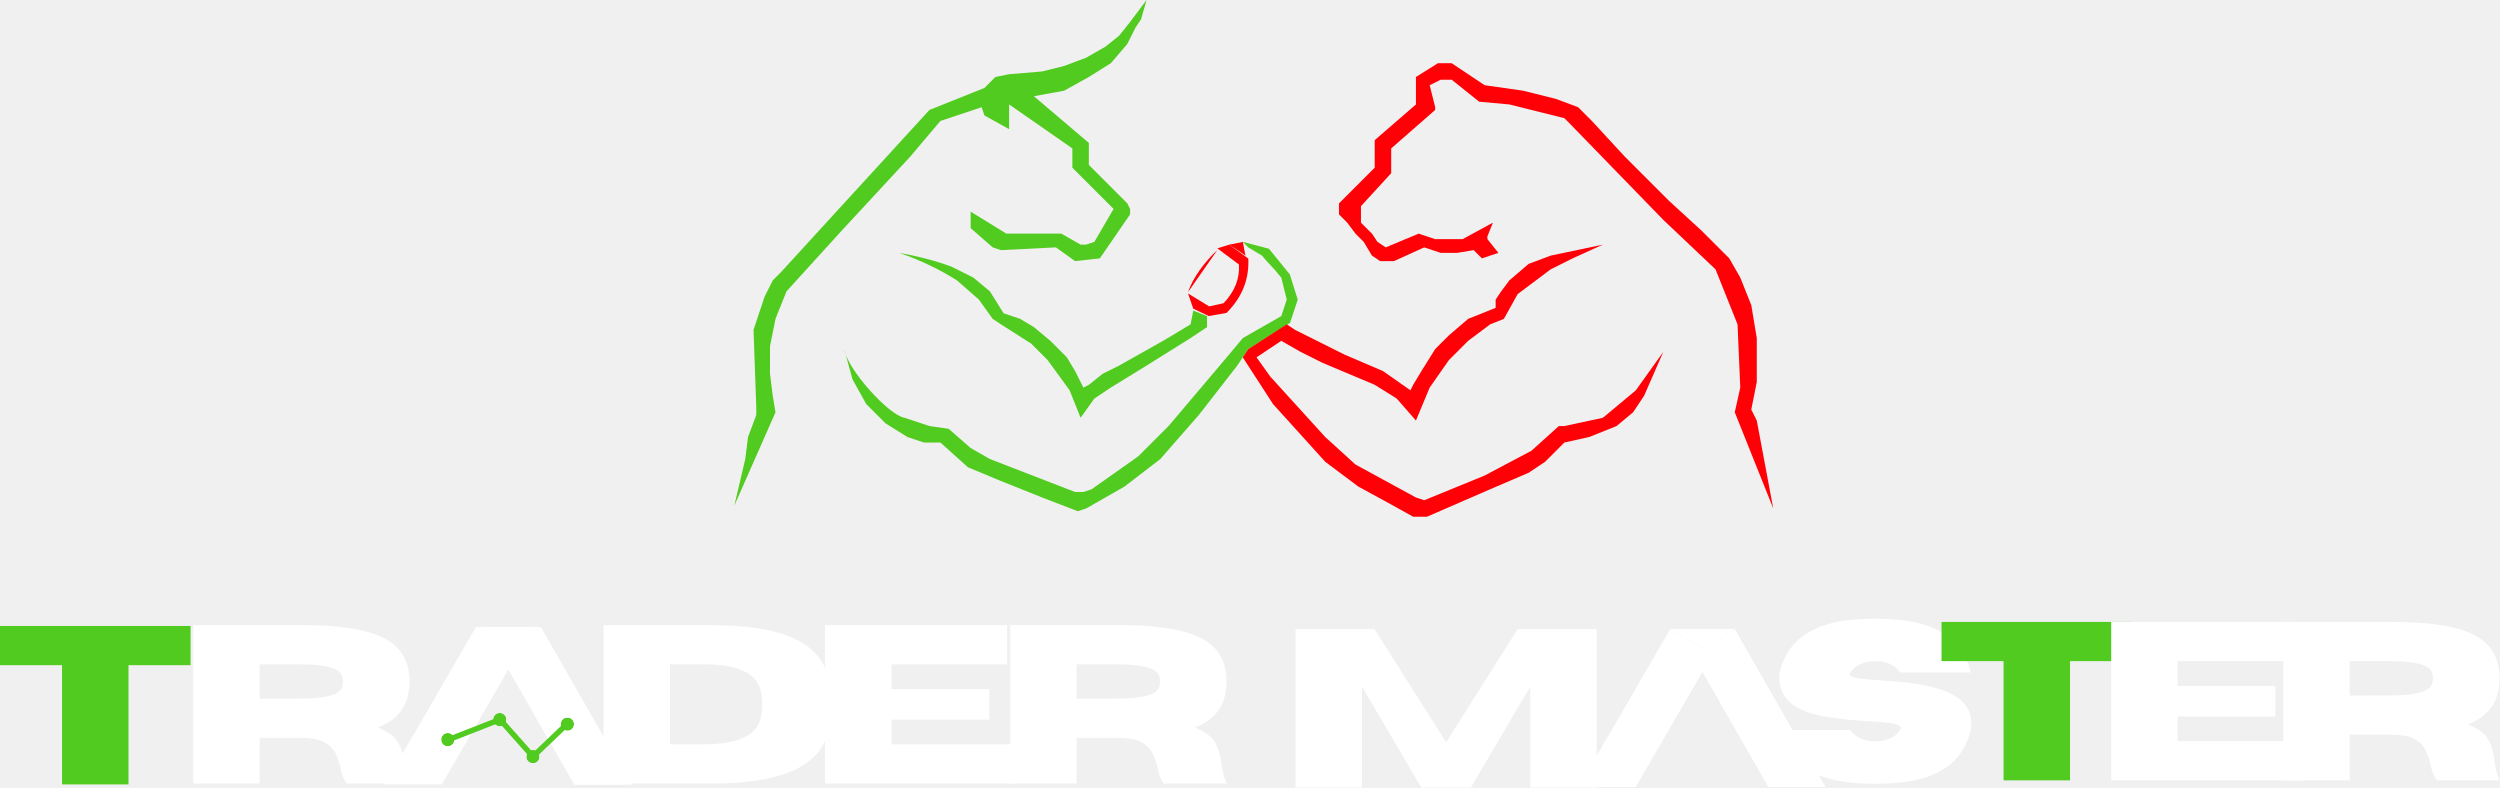
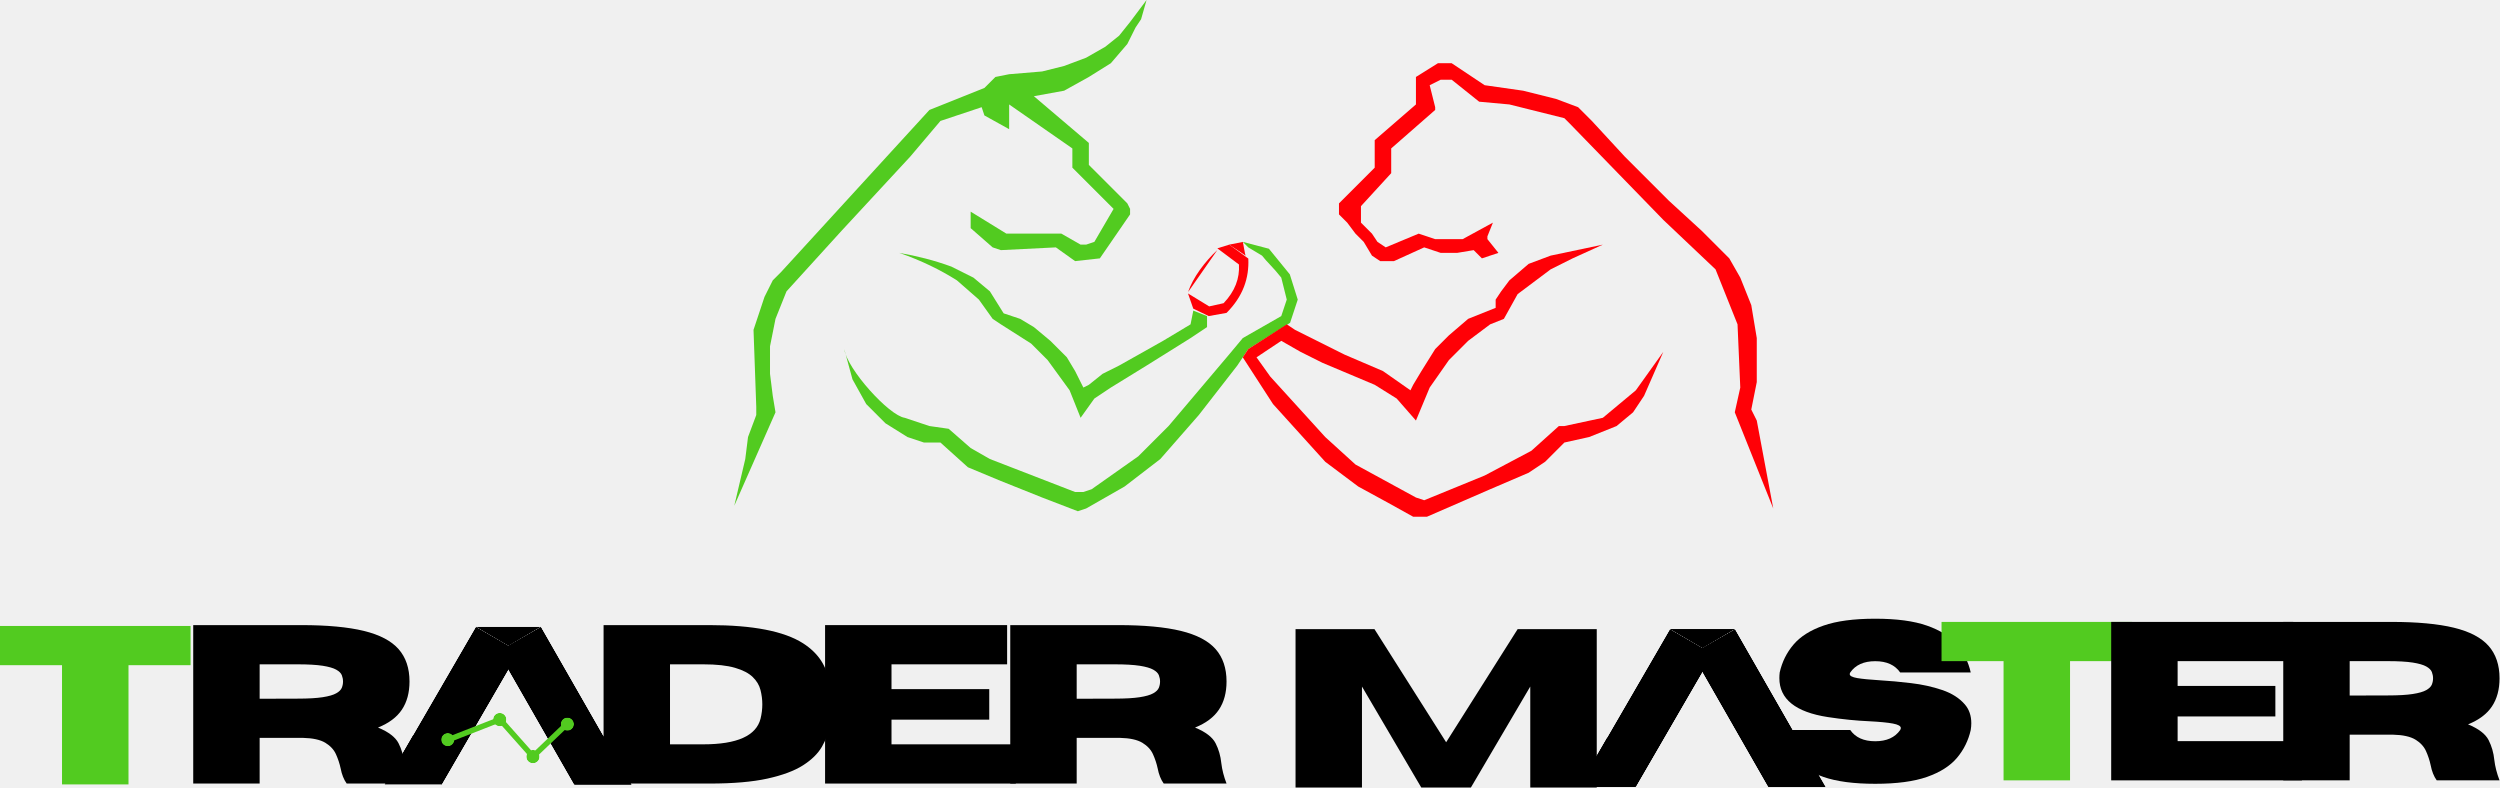
<svg xmlns="http://www.w3.org/2000/svg" width="5053" height="1592" viewBox="0 0 5053 1592" fill="none">
  <path fill-rule="evenodd" clip-rule="evenodd" d="M2484.49 494.498L2523.09 522.597C2524.97 562.031 2512.39 599.061 2479.09 632.409L2443.07 638.854L2411.8 623.775L2401.17 593.114L2444 619.291L2473.13 612.831C2496.06 588.781 2505.88 562.637 2504.18 534.635L2460.47 501.934L2484.49 494.498Z" fill="#FF0006" />
  <path fill-rule="evenodd" clip-rule="evenodd" d="M2517.55 516.79C2517.14 517.072 2512.06 489 2512.06 489L2484.27 494.497C2484.27 494.497 2517.97 516.507 2517.55 516.79Z" fill="#FF0006" />
  <path fill-rule="evenodd" clip-rule="evenodd" d="M2460.5 505.391C2435.73 528.175 2410.75 561.383 2401.47 590.154Z" fill="#FF0006" />
  <path fill-rule="evenodd" clip-rule="evenodd" d="M1706.34 705.556L1723.01 766.667L1750.79 816.667L1789.68 855.556L1834.12 883.334L1867.45 894.445H1900.79L1956.34 944.445L2023.01 972.222L2106.34 1005.56L2178.57 1033.33L2195.23 1027.78L2273.01 983.334L2345.23 927.778L2423.01 838.889L2500.79 738.889L2523.01 705.556L2607.53 652.456L2623.01 605.556L2606.95 554.528L2564.73 502.75L2511.9 488.889L2523.01 500L2550.79 516.667C2561.36 530.361 2573.12 539.978 2589.68 561.111L2600.79 605.556L2589.68 638.889L2511.9 683.333L2484.12 716.667L2361.9 861.111L2300.79 922.222L2206.34 988.889L2189.68 994.445H2173.01L2000.79 927.778L1961.9 905.556L1917.45 866.667L1878.57 861.111L1828.57 844.445C1796.65 839.795 1711.99 745.806 1706.34 705.556Z" fill="#52CB20" />
  <path fill-rule="evenodd" clip-rule="evenodd" d="M1817.45 511.111C1861.88 526.417 1900.22 545.256 1934.12 566.667L1978.56 605.556L2006.34 644.445L2023.01 655.556L2084.12 694.445L2117.45 727.778L2161.9 788.889L2184.12 844.445L2211.9 805.556L2245.23 783.333L2317.45 738.889L2406.34 683.333L2439.68 661.111V638.889L2411.9 627.778L2406.34 655.556L2350.79 688.889L2261.9 738.889L2228.56 755.556L2200.79 777.778L2189.68 783.333L2173.01 750L2156.34 722.222L2123.01 688.889L2089.68 661.111L2061.9 644.445L2028.56 633.333L2000.79 588.889L1967.45 561.111L1923.01 538.889C1888.71 526.289 1853.44 517.378 1817.45 511.111Z" fill="#52CB20" />
  <path fill-rule="evenodd" clip-rule="evenodd" d="M1484.12 1022.22L1567.45 833.333L1561.9 800L1556.34 755.556V700L1567.45 644.444L1589.68 588.889L1700.79 466.667L1839.68 316.667L1900.79 244.444L1984.12 216.667L1989.68 233.333L2039.68 261.111V211.111L2167.45 300V338.889L2250.79 422.222L2211.9 488.889L2195.23 494.444H2184.12L2145.23 472.222H2034.12L1961.9 427.778V461.111L2006.34 500L2023.01 505.556L2134.12 500L2173.01 527.778L2223.01 522.222L2284.12 433.333V422.222L2278.56 411.111L2200.79 333.333V288.889L2089.68 194.444L2150.79 183.333L2200.79 155.556L2245.23 127.778L2278.56 88.889L2295.23 55.556L2306.34 38.889L2317.45 0L2284.12 44.444L2261.9 72.222L2234.12 94.444L2195.23 116.667L2150.79 133.333L2106.34 144.444L2039.68 150L2011.9 155.556L1989.68 177.778L1878.56 222.222L1578.56 550L1561.9 566.667L1545.23 600L1523.01 666.667L1528.56 822.222V838.889L1511.9 883.333L1506.34 927.778L1484.12 1022.22Z" fill="#52CB20" />
  <path fill-rule="evenodd" clip-rule="evenodd" d="M3028.57 511.111L2995.23 522.222L2978.57 505.556L2945.23 511.111H2911.9L2878.57 500L2817.45 527.778H2789.68L2773.01 516.667L2756.34 488.889L2739.68 472.222L2723.01 450L2706.34 433.333V411.111L2778.56 338.889V283.333L2861.9 211.111V155.556L2906.34 127.778H2934.12L3000.79 172.222L3078.57 183.333L3145.23 200L3189.68 216.667L3217.45 244.445L3284.12 316.667L3373.01 405.556L3439.68 466.667L3495.23 522.222L3517.45 561.111L3539.68 616.667L3550.79 683.333V772.222L3539.68 827.778L3550.79 850L3584.12 1027.78L3506.34 833.333L3517.45 783.333L3511.9 655.556L3467.45 544.445L3361.9 444.445L3173.01 250L3161.9 238.889L3050.79 211.111L2989.68 205.556L2934.12 161.111H2911.9L2889.68 172.222L2900.79 216.667V222.222L2811.9 300V350L2750.79 416.667V450L2773.01 472.222L2784.12 488.889L2800.79 500L2867.45 472.222L2900.79 483.333H2956.34L3017.45 450L3006.34 477.778V483.333L3028.57 511.111Z" fill="#FF0006" />
  <path fill-rule="evenodd" clip-rule="evenodd" d="M3239.68 494.444L3134.12 516.667L3089.68 533.333L3050.79 566.667L3034.12 588.889L3023.01 605.556V622.222L2967.45 644.444L2928.57 677.778L2900.79 705.556L2873.01 750L2856.34 777.778L2850.79 788.889L2795.23 750L2717.45 716.667L2617.45 666.667L2600.79 655.556L2523.01 705.556L2511.9 722.222L2573.01 816.667L2678.57 933.333L2745.23 983.333L2806.34 1016.67L2856.34 1044.44H2884.12L3011.9 988.889L3089.68 955.556L3123.01 933.333L3161.9 894.445L3211.9 883.333L3267.45 861.111L3300.79 833.333L3323.01 800L3361.9 711.111L3306.34 788.889L3239.68 844.445L3161.9 861.111H3150.79L3095.23 911.111L3000.79 961.111L2878.57 1011.11L2861.9 1005.56L2739.68 938.889L2678.57 883.333L2567.45 761.111L2539.68 722.222L2589.68 688.889L2628.57 711.111L2673.01 733.333L2778.57 777.778L2823.01 805.556L2861.9 850L2889.68 783.333L2928.57 727.778L2967.45 688.889L3011.9 655.556L3039.68 644.444L3067.45 594.444L3134.12 544.444L3178.57 522.222L3239.68 494.444Z" fill="#FF0006" />
  <path d="M259.726 1585.44H125.348V1344.47H0V1265.19H385.185V1344.47H259.726V1585.44Z" fill="#52CB20" />
-   <path d="M827.699 1583.72H700.729C694.944 1575.71 690.833 1565.43 688.462 1552.94C686.381 1543.3 683.255 1533.84 679.085 1524.58C674.922 1515.26 667.744 1507.51 657.559 1501.31C647.374 1495.15 632.211 1491.83 612.07 1491.36H524.803V1583.72H390.544V1263.47H608.944C661.174 1263.47 703.307 1267.37 735.337 1275.16C767.425 1282.97 790.833 1295.24 805.588 1311.96C820.322 1328.71 827.699 1350.56 827.699 1377.47C827.699 1399.93 822.603 1418.85 812.418 1434.18C802.233 1449.55 786.092 1461.67 764.04 1470.53C785.337 1479.32 799.137 1489.86 805.477 1502.12C811.781 1514.4 815.692 1527.91 817.166 1542.63C818.699 1555.77 822.203 1569.46 827.699 1583.72ZM524.803 1412.31L601.655 1412.08C623.011 1412.08 639.877 1411.12 652.233 1409.19C664.559 1407.28 673.677 1404.64 679.551 1401.31C685.485 1397.93 689.27 1394.2 690.892 1390.08C692.514 1386.01 693.322 1381.81 693.322 1377.47C693.322 1373.16 692.514 1368.91 690.892 1364.74C689.27 1360.57 685.485 1356.84 679.551 1353.51C673.677 1350.22 664.559 1347.58 652.233 1345.64C639.877 1343.74 623.011 1342.75 601.655 1342.75H524.803V1412.31Z" fill="#FFFFFF" />
+   <path d="M827.699 1583.72H700.729C694.944 1575.71 690.833 1565.43 688.462 1552.94C686.381 1543.3 683.255 1533.84 679.085 1524.58C674.922 1515.26 667.744 1507.51 657.559 1501.31C647.374 1495.15 632.211 1491.83 612.07 1491.36H524.803V1583.72H390.544V1263.47H608.944C661.174 1263.47 703.307 1267.37 735.337 1275.16C767.425 1282.97 790.833 1295.24 805.588 1311.96C820.322 1328.71 827.699 1350.56 827.699 1377.47C827.699 1399.93 822.603 1418.85 812.418 1434.18C802.233 1449.55 786.092 1461.67 764.04 1470.53C785.337 1479.32 799.137 1489.86 805.477 1502.12C811.781 1514.4 815.692 1527.91 817.166 1542.63C818.699 1555.77 822.203 1569.46 827.699 1583.72ZM524.803 1412.31L601.655 1412.08C623.011 1412.08 639.877 1411.12 652.233 1409.19C664.559 1407.28 673.677 1404.64 679.551 1401.31C685.485 1397.93 689.27 1394.2 690.892 1390.08C692.514 1386.01 693.322 1381.81 693.322 1377.47C693.322 1373.16 692.514 1368.91 690.892 1364.74C689.27 1360.57 685.485 1356.84 679.551 1353.51C673.677 1350.22 664.559 1347.58 652.233 1345.64C639.877 1343.74 623.011 1342.75 601.655 1342.75H524.803V1412.31Z" fill="black" />
  <mask id="mask0_73_892" style="mask-type:luminance" maskUnits="userSpaceOnUse" x="806" y="1266" width="244" height="321">
    <path d="M961.909 1266.65L1049.06 1317.17L893.16 1586.09L806.005 1535.57L961.909 1266.65Z" fill="white" />
  </mask>
  <g mask="url(#mask0_73_892)">
    <mask id="mask1_73_892" style="mask-type:luminance" maskUnits="userSpaceOnUse" x="806" y="1266" width="244" height="321">
      <path d="M961.909 1266.65L1049.06 1317.17L893.16 1586.09L806.005 1535.57L961.909 1266.65Z" fill="white" />
    </mask>
    <g mask="url(#mask1_73_892)">
-       <path d="M961.909 1266.65L1049.06 1317.17L893.131 1586.15L805.976 1535.6L961.909 1266.65Z" fill="#FFFFFF" />
+       <path d="M961.909 1266.65L1049.06 1317.17L893.131 1586.15L805.976 1535.6L961.909 1266.65Z" fill="black" />
    </g>
  </g>
  <mask id="mask2_73_892" style="mask-type:luminance" maskUnits="userSpaceOnUse" x="1005" y="1266" width="243" height="321">
    <path d="M1005.92 1316.68L1093.36 1266.62L1247.79 1536.38L1160.38 1586.44L1005.92 1316.68Z" fill="white" />
  </mask>
  <g mask="url(#mask2_73_892)">
    <mask id="mask3_73_892" style="mask-type:luminance" maskUnits="userSpaceOnUse" x="1005" y="1266" width="243" height="321">
      <path d="M1005.92 1316.68L1093.36 1266.62L1247.79 1536.38L1160.38 1586.44L1005.92 1316.68Z" fill="white" />
    </mask>
    <g mask="url(#mask3_73_892)">
-       <path d="M1005.92 1316.68L1093.36 1266.62L1247.82 1536.44L1160.4 1586.5L1005.92 1316.68Z" fill="#FFFFFF" />
+       <path d="M1005.92 1316.68L1093.36 1266.62L1247.82 1536.44L1160.4 1586.5L1005.92 1316.68Z" fill="black" />
    </g>
  </g>
  <mask id="mask4_73_892" style="mask-type:luminance" maskUnits="userSpaceOnUse" x="960" y="1266" width="135" height="40">
    <path d="M1027.51 1305.51L1094.06 1266.65H960.953L1027.51 1305.51Z" fill="white" />
  </mask>
  <g mask="url(#mask4_73_892)">
    <mask id="mask5_73_892" style="mask-type:luminance" maskUnits="userSpaceOnUse" x="960" y="1266" width="135" height="40">
      <path d="M1027.51 1305.51L1094.06 1266.65H960.953L1027.51 1305.51Z" fill="white" />
    </mask>
    <g mask="url(#mask5_73_892)">
-       <path d="M1094.12 1266.65H960.953V1305.51H1094.12V1266.65Z" fill="#FFFFFF" />
+       <path d="M1094.12 1266.65H960.953V1305.51H1094.12V1266.65Z" fill="black" />
    </g>
  </g>
  <mask id="mask6_73_892" style="mask-type:luminance" maskUnits="userSpaceOnUse" x="776" y="1485" width="118" height="102">
    <path d="M835.287 1485.08L893.738 1586.09H776.812L835.287 1485.08Z" fill="white" />
  </mask>
  <g mask="url(#mask6_73_892)">
    <mask id="mask7_73_892" style="mask-type:luminance" maskUnits="userSpaceOnUse" x="776" y="1485" width="118" height="102">
      <path d="M835.287 1485.08L893.738 1586.09H776.812L835.287 1485.08Z" fill="white" />
    </mask>
    <g mask="url(#mask7_73_892)">
-       <path d="M893.598 1485.08H776.812V1586.09H893.598V1485.08Z" fill="#FFFFFF" />
+       <path d="M893.598 1485.08H776.812V1586.09H893.598V1485.08Z" fill="black" />
    </g>
  </g>
  <mask id="mask8_73_892" style="mask-type:luminance" maskUnits="userSpaceOnUse" x="1160" y="1485" width="118" height="102">
    <path d="M1218.65 1485.45L1277.1 1586.47H1160.21L1218.65 1485.45Z" fill="white" />
  </mask>
  <g mask="url(#mask8_73_892)">
    <mask id="mask9_73_892" style="mask-type:luminance" maskUnits="userSpaceOnUse" x="1160" y="1485" width="118" height="102">
      <path d="M1218.65 1485.45L1277.1 1586.47H1160.21L1218.65 1485.45Z" fill="white" />
    </mask>
    <g mask="url(#mask9_73_892)">
-       <path d="M1276.96 1485.45H1160.21V1586.47H1276.96V1485.45Z" fill="#FFFFFF" />
+       <path d="M1276.96 1485.45H1160.21V1586.47H1276.96V1485.45Z" fill="black" />
    </g>
  </g>
  <mask id="mask10_73_892" style="mask-type:luminance" maskUnits="userSpaceOnUse" x="891" y="1481" width="28" height="28">
    <path d="M905.049 1481.52C897.59 1481.52 891.567 1487.57 891.567 1495C891.567 1502.47 897.59 1508.49 905.049 1508.49C912.486 1508.49 918.538 1502.47 918.538 1495C918.538 1487.57 912.486 1481.52 905.049 1481.52Z" fill="white" />
  </mask>
  <g mask="url(#mask10_73_892)">
    <mask id="mask11_73_892" style="mask-type:luminance" maskUnits="userSpaceOnUse" x="891" y="1481" width="28" height="28">
      <path d="M905.049 1481.52C897.59 1481.52 891.567 1487.57 891.567 1495C891.567 1502.47 897.59 1508.49 905.049 1508.49C912.486 1508.49 918.538 1502.47 918.538 1495C918.538 1487.57 912.486 1481.52 905.049 1481.52Z" fill="white" />
    </mask>
    <g mask="url(#mask11_73_892)">
      <path d="M918.538 1481.52H891.567V1508.49H918.538V1481.52Z" fill="#52CB20" />
    </g>
  </g>
  <path d="M906.556 1495L1010.12 1454.44" stroke="#52CB20" stroke-width="11.111" />
  <mask id="mask12_73_892" style="mask-type:luminance" maskUnits="userSpaceOnUse" x="996" y="1440" width="28" height="28">
    <path d="M1010.12 1440.98C1002.68 1440.98 996.635 1447 996.635 1454.47C996.635 1461.9 1002.68 1467.95 1010.12 1467.95C1017.58 1467.95 1023.6 1461.9 1023.6 1454.47C1023.6 1447 1017.58 1440.98 1010.12 1440.98Z" fill="white" />
  </mask>
  <g mask="url(#mask12_73_892)">
    <mask id="mask13_73_892" style="mask-type:luminance" maskUnits="userSpaceOnUse" x="996" y="1440" width="28" height="28">
      <path d="M1010.12 1440.98C1002.68 1440.98 996.635 1447 996.635 1454.47C996.635 1461.9 1002.68 1467.95 1010.12 1467.95C1017.58 1467.95 1023.6 1461.9 1023.6 1454.47C1023.6 1447 1017.58 1440.98 1010.12 1440.98Z" fill="white" />
    </mask>
    <g mask="url(#mask13_73_892)">
      <path d="M1023.61 1440.98H996.635V1467.95H1023.61V1440.98Z" fill="#52CB20" />
    </g>
  </g>
  <path d="M1069.67 1520.76L1013.35 1457.33" stroke="#52CB20" stroke-width="11.111" />
  <mask id="mask14_73_892" style="mask-type:luminance" maskUnits="userSpaceOnUse" x="1063" y="1515" width="28" height="28">
    <path d="M1077.19 1515.78C1069.75 1515.78 1063.7 1521.82 1063.7 1529.26C1063.7 1536.73 1069.75 1542.75 1077.19 1542.75C1084.65 1542.75 1090.67 1536.73 1090.67 1529.26C1090.67 1521.82 1084.65 1515.78 1077.19 1515.78Z" fill="white" />
  </mask>
  <g mask="url(#mask14_73_892)">
    <mask id="mask15_73_892" style="mask-type:luminance" maskUnits="userSpaceOnUse" x="1063" y="1515" width="28" height="28">
      <path d="M1077.19 1515.78C1069.75 1515.78 1063.7 1521.82 1063.7 1529.26C1063.7 1536.73 1069.75 1542.75 1077.19 1542.75C1084.65 1542.75 1090.67 1536.73 1090.67 1529.26C1090.67 1521.82 1084.65 1515.78 1077.19 1515.78Z" fill="white" />
    </mask>
    <g mask="url(#mask15_73_892)">
      <path d="M1090.67 1515.78H1063.7V1542.75H1090.67V1515.78Z" fill="#52CB20" />
    </g>
  </g>
  <path d="M1077.04 1529.29L1141.31 1467.92" stroke="#52CB20" stroke-width="11.111" />
  <mask id="mask16_73_892" style="mask-type:luminance" maskUnits="userSpaceOnUse" x="1133" y="1450" width="28" height="28">
    <path d="M1146.72 1450.18C1139.25 1450.18 1133.23 1456.23 1133.23 1463.67C1133.23 1471.14 1139.25 1477.15 1146.72 1477.15C1154.15 1477.15 1160.2 1471.14 1160.2 1463.67C1160.2 1456.23 1154.15 1450.18 1146.72 1450.18Z" fill="white" />
  </mask>
  <g mask="url(#mask16_73_892)">
    <mask id="mask17_73_892" style="mask-type:luminance" maskUnits="userSpaceOnUse" x="1133" y="1450" width="28" height="28">
      <path d="M1146.72 1450.18C1139.25 1450.18 1133.23 1456.23 1133.23 1463.67C1133.23 1471.14 1139.25 1477.15 1146.72 1477.15C1154.15 1477.15 1160.2 1471.14 1160.2 1463.67C1160.2 1456.23 1154.15 1450.18 1146.72 1450.18Z" fill="white" />
    </mask>
    <g mask="url(#mask17_73_892)">
      <path d="M1160.2 1450.18H1133.23V1477.15H1160.2V1450.18Z" fill="#52CB20" />
    </g>
  </g>
-   <path d="M3227.35 1591.79H3092.97V1387.63L2972.95 1591.79H2872.72L2752.81 1387.63V1591.79H2618.55V1271.54H2778.04L2922.95 1500.24L3067.51 1271.54H3227.35V1591.79Z" fill="#FFFFFF" />
+   <path d="M3227.35 1591.79H3092.97V1387.63L2972.95 1591.79H2872.72L2752.81 1387.63V1591.79H2618.55V1271.54H2778.04L2922.95 1500.24L3067.51 1271.54H3227.35V1591.79Z" fill="black" />
  <mask id="mask18_73_892" style="mask-type:luminance" maskUnits="userSpaceOnUse" x="3219" y="1271" width="244" height="320">
    <path d="M3375.37 1271.39L3462.52 1321.91L3306.61 1590.84L3219.46 1540.31L3375.37 1271.39Z" fill="white" />
  </mask>
  <g mask="url(#mask18_73_892)">
    <mask id="mask19_73_892" style="mask-type:luminance" maskUnits="userSpaceOnUse" x="3219" y="1271" width="244" height="320">
      <path d="M3375.37 1271.39L3462.52 1321.91L3306.61 1590.84L3219.46 1540.31L3375.37 1271.39Z" fill="white" />
    </mask>
    <g mask="url(#mask19_73_892)">
-       <path d="M3375.37 1271.39L3462.52 1321.91L3306.58 1590.9L3219.43 1540.34L3375.37 1271.39Z" fill="#FFFFFF" />
+       <path d="M3375.37 1271.39L3462.52 1321.91L3306.58 1590.9L3219.43 1540.34L3375.37 1271.39Z" fill="black" />
    </g>
  </g>
  <mask id="mask20_73_892" style="mask-type:luminance" maskUnits="userSpaceOnUse" x="3419" y="1271" width="243" height="321">
    <path d="M3419.4 1321.42L3506.82 1271.37L3661.27 1541.13L3573.83 1591.19L3419.4 1321.42Z" fill="white" />
  </mask>
  <g mask="url(#mask20_73_892)">
    <mask id="mask21_73_892" style="mask-type:luminance" maskUnits="userSpaceOnUse" x="3419" y="1271" width="243" height="321">
      <path d="M3419.4 1321.42L3506.82 1271.37L3661.27 1541.13L3573.83 1591.19L3419.4 1321.42Z" fill="white" />
    </mask>
    <g mask="url(#mask21_73_892)">
-       <path d="M3419.4 1321.42L3506.82 1271.37L3661.27 1541.19L3573.86 1591.24L3419.4 1321.42Z" fill="#FFFFFF" />
+       <path d="M3419.4 1321.42L3506.82 1271.37L3661.27 1541.19L3573.86 1591.24L3419.4 1321.42Z" fill="black" />
    </g>
  </g>
  <mask id="mask22_73_892" style="mask-type:luminance" maskUnits="userSpaceOnUse" x="3374" y="1271" width="134" height="40">
    <path d="M3440.96 1310.25L3507.51 1271.39H3374.41L3440.96 1310.25Z" fill="white" />
  </mask>
  <g mask="url(#mask22_73_892)">
    <mask id="mask23_73_892" style="mask-type:luminance" maskUnits="userSpaceOnUse" x="3374" y="1271" width="134" height="40">
      <path d="M3440.96 1310.25L3507.51 1271.39H3374.41L3440.96 1310.25Z" fill="white" />
    </mask>
    <g mask="url(#mask23_73_892)">
-       <path d="M3507.6 1271.39H3374.41V1310.25H3507.6V1271.39Z" fill="#FFFFFF" />
+       <path d="M3507.6 1271.39H3374.41V1310.25H3507.6V1271.39Z" fill="black" />
    </g>
  </g>
  <mask id="mask24_73_892" style="mask-type:luminance" maskUnits="userSpaceOnUse" x="3190" y="1489" width="118" height="102">
    <path d="M3248.74 1489.82L3307.19 1590.84H3190.29L3248.74 1489.82Z" fill="white" />
  </mask>
  <g mask="url(#mask24_73_892)">
    <mask id="mask25_73_892" style="mask-type:luminance" maskUnits="userSpaceOnUse" x="3190" y="1489" width="118" height="102">
      <path d="M3248.74 1489.82L3307.19 1590.84H3190.29L3248.74 1489.82Z" fill="white" />
    </mask>
    <g mask="url(#mask25_73_892)">
-       <path d="M3307.08 1489.82H3190.29V1590.84H3307.08V1489.82Z" fill="#FFFFFF" />
+       <path d="M3307.08 1489.82H3190.29V1590.84H3307.08V1489.82Z" fill="black" />
    </g>
  </g>
  <mask id="mask26_73_892" style="mask-type:luminance" maskUnits="userSpaceOnUse" x="3573" y="1490" width="118" height="102">
    <path d="M3632.11 1490.2L3690.55 1591.22H3573.66L3632.11 1490.2Z" fill="white" />
  </mask>
  <g mask="url(#mask26_73_892)">
    <mask id="mask27_73_892" style="mask-type:luminance" maskUnits="userSpaceOnUse" x="3573" y="1490" width="118" height="102">
      <path d="M3632.11 1490.2L3690.55 1591.22H3573.66L3632.11 1490.2Z" fill="white" />
    </mask>
    <g mask="url(#mask27_73_892)">
-       <path d="M3690.44 1490.2H3573.66V1591.22H3690.44V1490.2Z" fill="#FFFFFF" />
+       <path d="M3690.44 1490.2H3573.66V1591.22H3690.44V1490.2Z" fill="black" />
    </g>
  </g>
-   <path d="M1434.19 1583.72H1219.95V1263.47H1434.19C1521.75 1263.47 1584.77 1275.74 1623.2 1300.27C1654.12 1320.12 1671.75 1347.03 1676.09 1381.06C1678 1395.82 1678.98 1410 1678.98 1423.66C1678.98 1437.26 1678.06 1451.43 1676.21 1466.25C1674.35 1481.06 1669.38 1495.41 1661.27 1509.3C1653.23 1523.19 1640.47 1535.74 1622.96 1546.91C1605.52 1558.03 1581.58 1566.94 1551.21 1573.66C1520.79 1580.37 1481.79 1583.72 1434.19 1583.72ZM1421.46 1504.44C1489.75 1504.44 1528.32 1487.2 1537.2 1452.7C1539.58 1443.07 1540.79 1433.37 1540.79 1423.66C1540.79 1413.87 1539.55 1404.18 1537.09 1394.6C1534.68 1384.97 1529.47 1376.26 1521.46 1368.45C1513.5 1360.66 1501.58 1354.44 1485.69 1349.81C1469.78 1345.12 1448.37 1342.75 1421.46 1342.75H1354.21V1504.44H1421.46Z" fill="#FFFFFF" />
-   <path d="M2053.18 1583.72H1667.65V1263.47H2035.59V1342.75H1801.91V1392.86H1999.48V1454.55H1801.91V1504.44H2053.18V1583.72Z" fill="#FFFFFF" />
-   <path d="M2479.08 1583.72H2352.11C2346.33 1575.71 2342.22 1565.43 2339.85 1552.94C2337.77 1543.3 2334.64 1533.84 2330.47 1524.58C2326.31 1515.26 2319.13 1507.51 2308.94 1501.31C2298.76 1495.15 2283.6 1491.83 2263.45 1491.36H2176.19V1583.72H2041.93V1263.47H2260.33C2312.56 1263.47 2354.69 1267.37 2386.72 1275.16C2418.81 1282.97 2442.22 1295.24 2456.97 1311.96C2471.71 1328.71 2479.08 1350.56 2479.08 1377.47C2479.08 1399.93 2473.99 1418.85 2463.8 1434.18C2453.62 1449.55 2437.48 1461.67 2415.42 1470.53C2436.72 1479.32 2450.52 1489.86 2456.86 1502.12C2463.17 1514.4 2467.08 1527.91 2468.55 1542.63C2470.08 1555.77 2473.59 1569.46 2479.08 1583.72ZM2176.19 1412.31L2253.04 1412.08C2274.4 1412.08 2291.26 1411.12 2303.62 1409.19C2315.94 1407.28 2325.06 1404.64 2330.94 1401.31C2336.87 1397.93 2340.65 1394.2 2342.28 1390.08C2343.9 1386.01 2344.71 1381.81 2344.71 1377.47C2344.71 1373.16 2343.9 1368.91 2342.28 1364.74C2340.65 1360.57 2336.87 1356.84 2330.94 1353.51C2325.06 1350.22 2315.94 1347.58 2303.62 1345.64C2291.26 1343.74 2274.4 1342.75 2253.04 1342.75H2176.19V1412.31Z" fill="#FFFFFF" />
-   <path d="M3790.18 1584.21C3746.9 1584.21 3711.98 1579.57 3685.44 1570.31C3658.97 1561 3638.83 1548.18 3625.03 1531.89C3611.19 1515.54 3601.91 1496.76 3597.13 1475.53H3739.72C3750.29 1490.66 3767.09 1498.21 3790.18 1498.21C3813.25 1498.21 3830.06 1490.66 3840.65 1475.53C3841.49 1473.99 3841.92 1472.63 3841.92 1471.47C3841.92 1467.48 3836.6 1464.47 3825.95 1462.44C3815.36 1460.44 3799.5 1458.91 3778.38 1457.82C3751.76 1456.66 3723.78 1453.85 3694.47 1449.36C3629.1 1439.27 3596.44 1412.99 3596.44 1370.55C3596.44 1367.02 3596.67 1363.22 3597.13 1359.2C3601.91 1337.91 3611.19 1319.13 3625.03 1302.84C3638.83 1286.58 3658.97 1273.79 3685.44 1264.53C3711.98 1255.21 3746.9 1250.53 3790.18 1250.53C3833.47 1250.53 3868.34 1255.21 3894.82 1264.53C3921.35 1273.79 3941.52 1286.58 3955.35 1302.84C3969.15 1319.13 3978.44 1337.91 3983.24 1359.2H3840.65C3830.06 1344.02 3813.25 1336.4 3790.18 1336.4C3767.09 1336.4 3750.29 1344.02 3739.72 1359.2C3739.03 1360.44 3738.68 1361.58 3738.68 1362.56C3738.68 1366.12 3743.78 1368.78 3753.96 1370.55C3764.15 1372.25 3779.13 1373.73 3798.98 1374.95C3818.89 1376.1 3840.07 1378.04 3862.52 1380.73C3884.98 1383.36 3905.95 1387.99 3925.49 1394.62C3945.08 1401.27 3960.38 1411.03 3971.44 1423.9C3980.06 1433.94 3984.4 1446.59 3984.4 1461.87C3984.4 1466.21 3984 1470.75 3983.24 1475.53C3978.44 1496.76 3969.15 1515.54 3955.35 1531.89C3941.52 1548.18 3921.35 1561 3894.82 1570.31C3868.34 1579.57 3833.47 1584.21 3790.18 1584.21Z" fill="#FFFFFF" />
+   <path d="M1434.19 1583.72H1219.95V1263.47H1434.19C1521.75 1263.47 1584.77 1275.74 1623.2 1300.27C1654.12 1320.12 1671.75 1347.03 1676.09 1381.06C1678 1395.82 1678.98 1410 1678.98 1423.66C1678.98 1437.26 1678.06 1451.43 1676.21 1466.25C1674.35 1481.06 1669.38 1495.41 1661.27 1509.3C1653.23 1523.19 1640.47 1535.74 1622.96 1546.91C1605.52 1558.03 1581.58 1566.94 1551.21 1573.66C1520.79 1580.37 1481.79 1583.72 1434.19 1583.72ZM1421.46 1504.44C1489.75 1504.44 1528.32 1487.2 1537.2 1452.7C1539.58 1443.07 1540.79 1433.37 1540.79 1423.66C1540.79 1413.87 1539.55 1404.18 1537.09 1394.6C1534.68 1384.97 1529.47 1376.26 1521.46 1368.45C1513.5 1360.66 1501.58 1354.44 1485.69 1349.81C1469.78 1345.12 1448.37 1342.75 1421.46 1342.75H1354.21V1504.44H1421.46Z" fill="black" />
+   <path d="M2053.18 1583.72H1667.65V1263.47H2035.59V1342.75H1801.91V1392.86H1999.48V1454.55H1801.91V1504.44H2053.18V1583.72Z" fill="black" />
+   <path d="M2479.08 1583.72H2352.11C2346.33 1575.71 2342.22 1565.43 2339.85 1552.94C2337.77 1543.3 2334.64 1533.84 2330.47 1524.58C2326.31 1515.26 2319.13 1507.51 2308.94 1501.31C2298.76 1495.15 2283.6 1491.83 2263.45 1491.36H2176.19V1583.72H2041.93V1263.47H2260.33C2312.56 1263.47 2354.69 1267.37 2386.72 1275.16C2418.81 1282.97 2442.22 1295.24 2456.97 1311.96C2471.71 1328.71 2479.08 1350.56 2479.08 1377.47C2479.08 1399.93 2473.99 1418.85 2463.8 1434.18C2453.62 1449.55 2437.48 1461.67 2415.42 1470.53C2436.72 1479.32 2450.52 1489.86 2456.86 1502.12C2463.17 1514.4 2467.08 1527.91 2468.55 1542.63C2470.08 1555.77 2473.59 1569.46 2479.08 1583.72ZM2176.19 1412.31L2253.04 1412.08C2274.4 1412.08 2291.26 1411.12 2303.62 1409.19C2315.94 1407.28 2325.06 1404.64 2330.94 1401.31C2336.87 1397.93 2340.65 1394.2 2342.28 1390.08C2343.9 1386.01 2344.71 1381.81 2344.71 1377.47C2344.71 1373.16 2343.9 1368.91 2342.28 1364.74C2340.65 1360.57 2336.87 1356.84 2330.94 1353.51C2325.06 1350.22 2315.94 1347.58 2303.62 1345.64C2291.26 1343.74 2274.4 1342.75 2253.04 1342.75H2176.19V1412.31Z" fill="black" />
+   <path d="M3790.18 1584.21C3746.9 1584.21 3711.98 1579.57 3685.44 1570.31C3658.97 1561 3638.83 1548.18 3625.03 1531.89C3611.19 1515.54 3601.91 1496.76 3597.13 1475.53H3739.72C3750.29 1490.66 3767.09 1498.21 3790.18 1498.21C3813.25 1498.21 3830.06 1490.66 3840.65 1475.53C3841.49 1473.99 3841.92 1472.63 3841.92 1471.47C3841.92 1467.48 3836.6 1464.47 3825.95 1462.44C3815.36 1460.44 3799.5 1458.91 3778.38 1457.82C3751.76 1456.66 3723.78 1453.85 3694.47 1449.36C3629.1 1439.27 3596.44 1412.99 3596.44 1370.55C3596.44 1367.02 3596.67 1363.22 3597.13 1359.2C3601.91 1337.91 3611.19 1319.13 3625.03 1302.84C3638.83 1286.58 3658.97 1273.79 3685.44 1264.53C3711.98 1255.21 3746.9 1250.53 3790.18 1250.53C3833.47 1250.53 3868.34 1255.21 3894.82 1264.53C3921.35 1273.79 3941.52 1286.58 3955.35 1302.84C3969.15 1319.13 3978.44 1337.91 3983.24 1359.2H3840.65C3830.06 1344.02 3813.25 1336.4 3790.18 1336.4C3767.09 1336.4 3750.29 1344.02 3739.72 1359.2C3739.03 1360.44 3738.68 1361.58 3738.68 1362.56C3738.68 1366.12 3743.78 1368.78 3753.96 1370.55C3764.15 1372.25 3779.13 1373.73 3798.98 1374.95C3818.89 1376.1 3840.07 1378.04 3862.52 1380.73C3884.98 1383.36 3905.95 1387.99 3925.49 1394.62C3945.08 1401.27 3960.38 1411.03 3971.44 1423.9C3980.06 1433.94 3984.4 1446.59 3984.4 1461.87C3984.4 1466.21 3984 1470.75 3983.24 1475.53C3978.44 1496.76 3969.15 1515.54 3955.35 1531.89C3941.52 1548.18 3921.35 1561 3894.82 1570.31C3868.34 1579.57 3833.47 1584.21 3790.18 1584.21Z" fill="black" />
  <path d="M4183.97 1577.26H4049.59V1336.29H3924.24V1257.01H4309.43V1336.29H4183.97V1577.26Z" fill="#52CB20" />
-   <path d="M4652.69 1577.26H4267.15V1257.01H4635.1V1336.29H4401.41V1386.4H4598.98V1448.09H4401.41V1497.98H4652.69V1577.26Z" fill="#FFFFFF" />
-   <path d="M5052.07 1577.26H4925.1C4919.31 1569.24 4915.2 1558.97 4912.83 1546.47C4910.75 1536.84 4907.63 1527.38 4903.45 1518.12C4899.29 1508.8 4892.11 1501.04 4881.93 1494.85C4871.74 1488.69 4856.58 1485.36 4836.44 1484.9H4749.17V1577.26H4614.91V1257.01H4833.31C4885.54 1257.01 4927.68 1260.91 4959.71 1268.7C4991.8 1276.5 5015.2 1288.78 5029.96 1305.5C5044.69 1322.25 5052.07 1344.1 5052.07 1371.01C5052.07 1393.47 5046.97 1412.39 5036.79 1427.72C5026.6 1443.09 5010.46 1455.21 4988.41 1464.07C5009.71 1472.86 5023.51 1483.39 5029.85 1495.66C5036.15 1507.93 5040.06 1521.44 5041.54 1536.17C5043.07 1549.31 5046.57 1562.99 5052.07 1577.26ZM4749.17 1405.84L4826.03 1405.62C4847.38 1405.62 4864.25 1404.66 4876.6 1402.73C4888.93 1400.82 4898.05 1398.18 4903.92 1394.85C4909.85 1391.47 4913.64 1387.73 4915.26 1383.62C4916.88 1379.55 4917.69 1375.35 4917.69 1371.01C4917.69 1366.7 4916.88 1362.44 4915.26 1358.28C4913.64 1354.11 4909.85 1350.38 4903.92 1347.05C4898.05 1343.76 4888.93 1341.12 4876.6 1339.18C4864.25 1337.27 4847.38 1336.29 4826.03 1336.29H4749.17V1405.84Z" fill="#FFFFFF" />
+   <path d="M4652.69 1577.26H4267.15V1257.01H4635.1V1336.29H4401.41V1386.4H4598.98V1448.09H4401.41V1497.98H4652.69V1577.26Z" fill="black" />
+   <path d="M5052.07 1577.26H4925.1C4919.31 1569.24 4915.2 1558.97 4912.83 1546.47C4910.75 1536.84 4907.63 1527.38 4903.45 1518.12C4899.29 1508.8 4892.11 1501.04 4881.93 1494.85C4871.74 1488.69 4856.58 1485.36 4836.44 1484.9H4749.17V1577.26H4614.91V1257.01H4833.31C4885.54 1257.01 4927.68 1260.91 4959.71 1268.7C4991.8 1276.5 5015.2 1288.78 5029.96 1305.5C5044.69 1322.25 5052.07 1344.1 5052.07 1371.01C5052.07 1393.47 5046.97 1412.39 5036.79 1427.72C5026.6 1443.09 5010.46 1455.21 4988.41 1464.07C5009.71 1472.86 5023.51 1483.39 5029.85 1495.66C5036.15 1507.93 5040.06 1521.44 5041.54 1536.17C5043.07 1549.31 5046.57 1562.99 5052.07 1577.26ZM4749.17 1405.84L4826.03 1405.62C4847.38 1405.62 4864.25 1404.66 4876.6 1402.73C4888.93 1400.82 4898.05 1398.18 4903.92 1394.85C4909.85 1391.47 4913.64 1387.73 4915.26 1383.62C4916.88 1379.55 4917.69 1375.35 4917.69 1371.01C4917.69 1366.7 4916.88 1362.44 4915.26 1358.28C4913.64 1354.11 4909.85 1350.38 4903.92 1347.05C4898.05 1343.76 4888.93 1341.12 4876.6 1339.18C4864.25 1337.27 4847.38 1336.29 4826.03 1336.29H4749.17V1405.84Z" fill="black" />
</svg>
